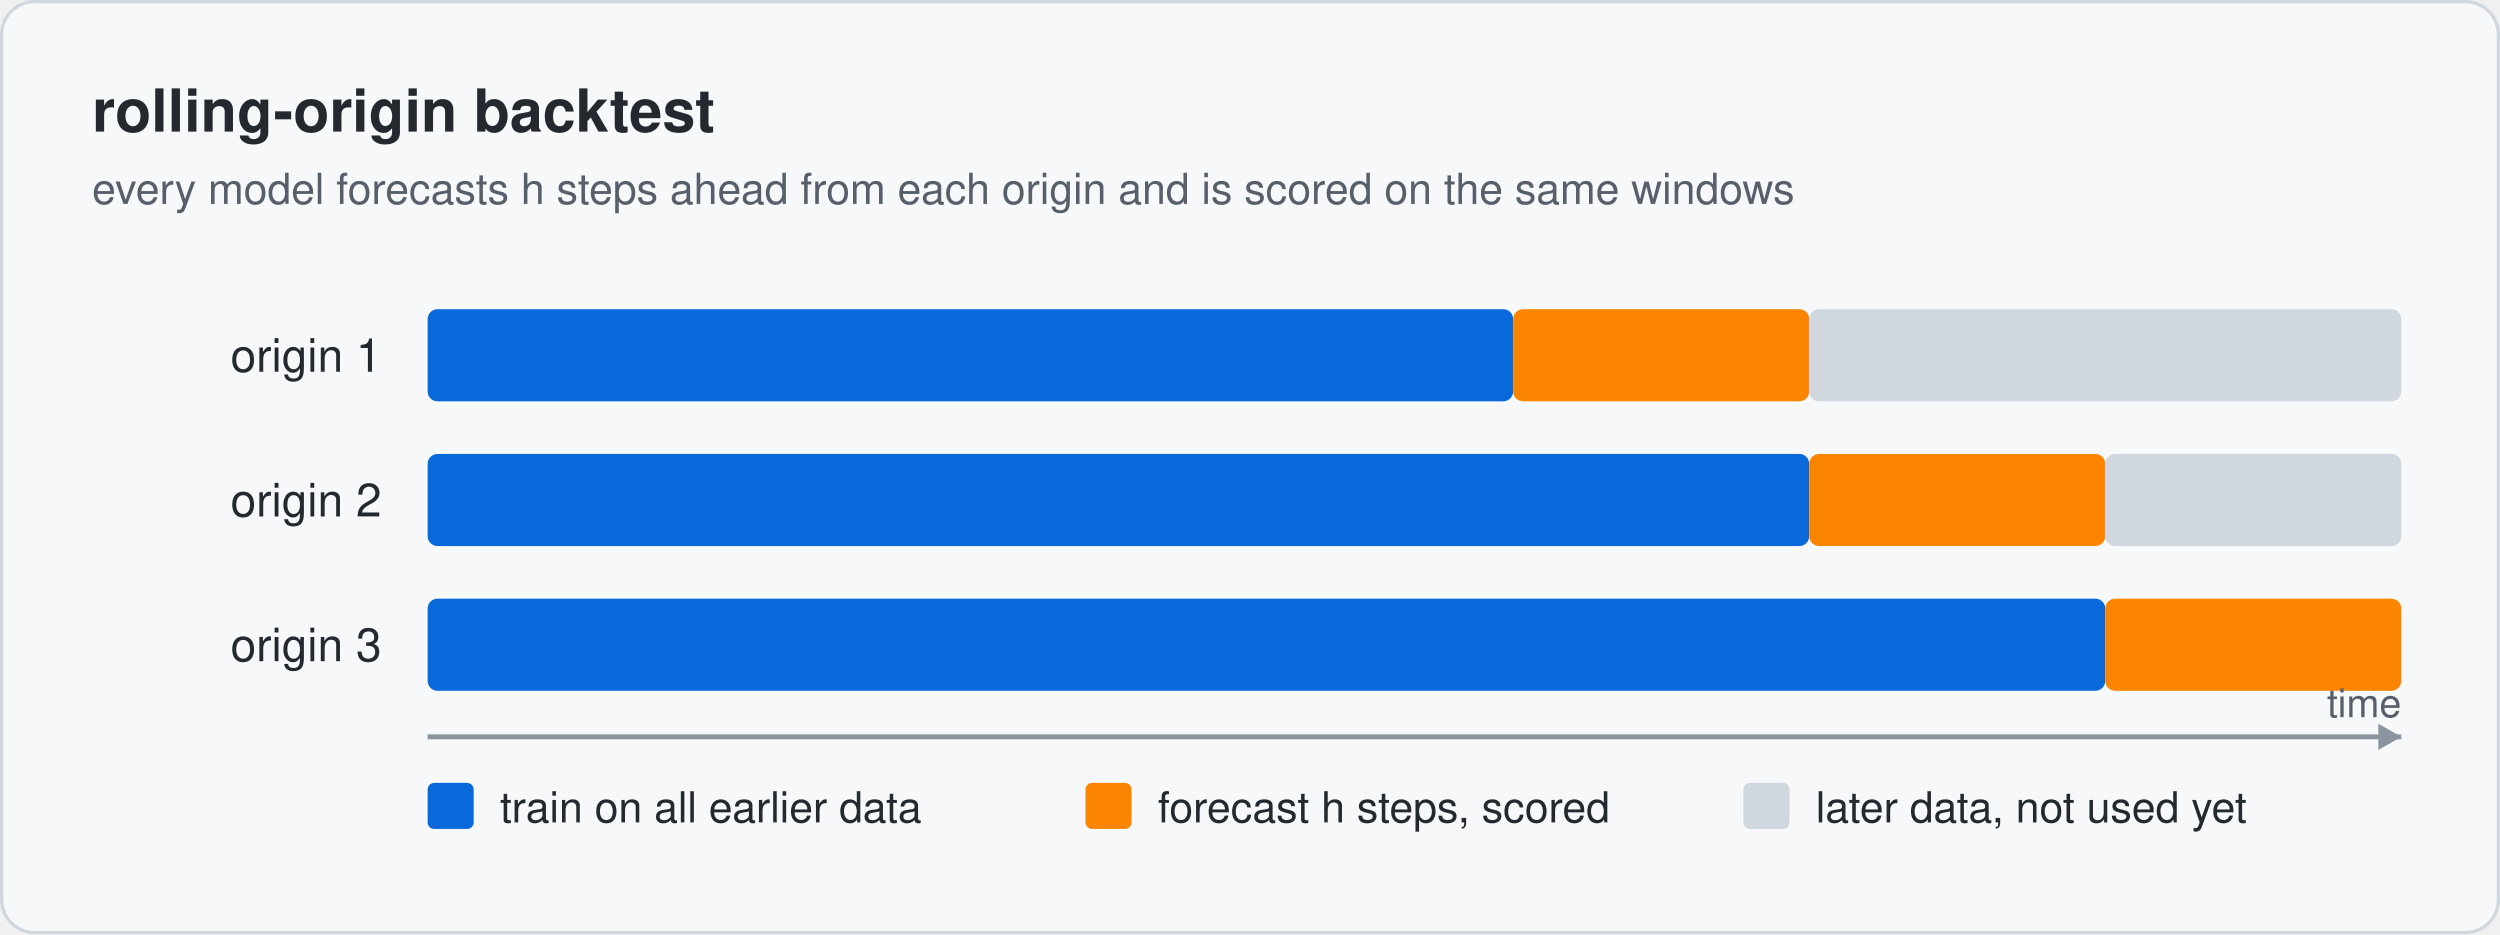
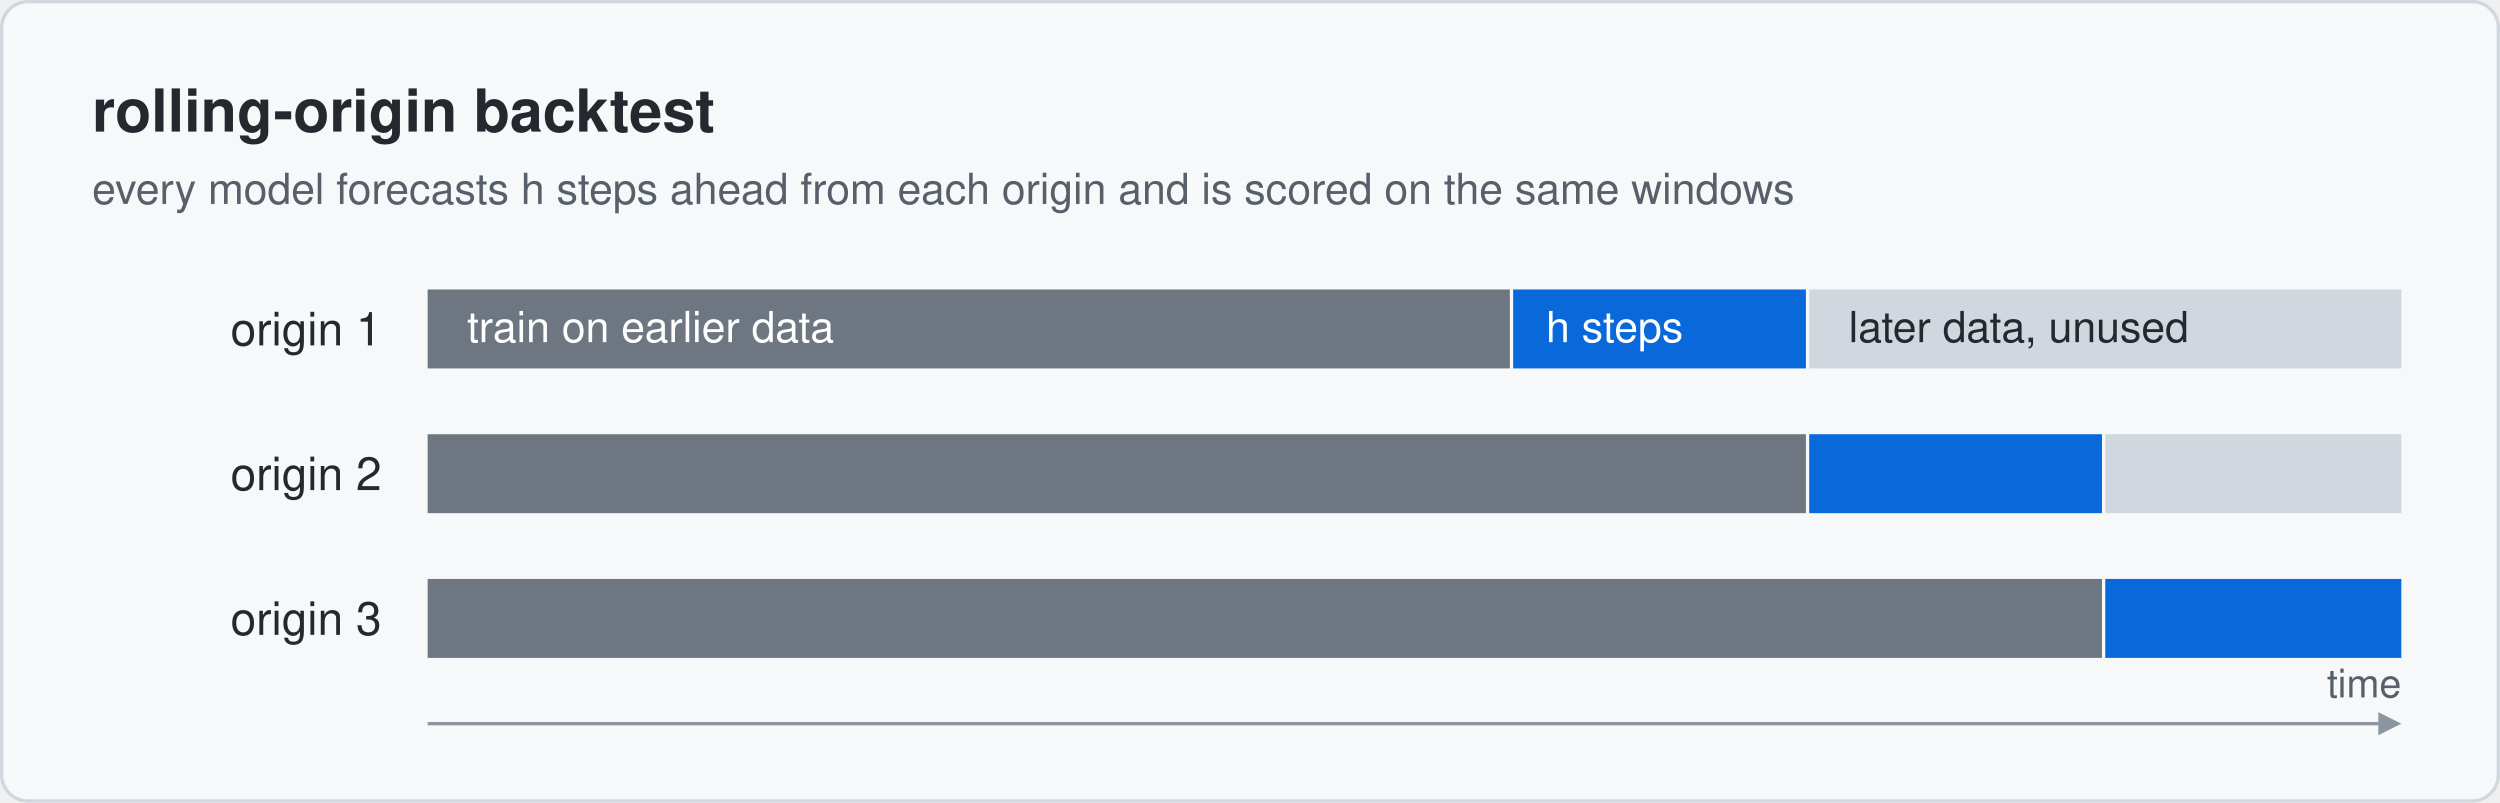
- <svg xmlns="http://www.w3.org/2000/svg" width="760" height="284" viewBox="0 0 760 284" role="img" aria-labelledby="t d" font-family="-apple-system, 'Segoe UI', Helvetica, Arial, sans-serif">
-   <rect x="0.5" y="0.5" width="759" height="283" rx="10" fill="#f6f8fa" stroke="#d0d7de" />
-   <text x="28" y="40" font-size="18" font-weight="600" fill="#24292f">rolling-origin backtest</text>
-   <text x="28" y="62" font-size="13" fill="#57606a">every model forecasts h steps ahead from each origin and is scored on the same windows</text>
-   <text x="116" y="113" text-anchor="end" font-size="14" fill="#24292f">origin 1</text>
-   <rect x="130" y="94" width="330.0" height="28" rx="3" fill="#0969da" />
-   <rect x="460.0" y="94" width="90.0" height="28" rx="3" fill="#fb8500" />
-   <rect x="550.0" y="94" width="180.0" height="28" rx="3" fill="#d0d7de" />
-   <text x="116" y="157" text-anchor="end" font-size="14" fill="#24292f">origin 2</text>
-   <rect x="130" y="138" width="420.0" height="28" rx="3" fill="#0969da" />
-   <rect x="550.0" y="138" width="90.0" height="28" rx="3" fill="#fb8500" />
-   <rect x="640.0" y="138" width="90.0" height="28" rx="3" fill="#d0d7de" />
-   <text x="116" y="201" text-anchor="end" font-size="14" fill="#24292f">origin 3</text>
-   <rect x="130" y="182" width="510.0" height="28" rx="3" fill="#0969da" />
-   <rect x="640.0" y="182" width="90.0" height="28" rx="3" fill="#fb8500" />
-   <line x1="130" y1="224" x2="730" y2="224" stroke="#8c959f" stroke-width="1.5" />
-   <polygon points="730,224 723,220 723,228" fill="#8c959f" />
-   <text x="730" y="218" text-anchor="end" font-size="12" fill="#57606a">time</text>
-   <rect x="130" y="238" width="14" height="14" rx="2" fill="#0969da" />
-   <text x="152" y="250" font-size="13" fill="#24292f">train on all earlier data</text>
-   <rect x="330" y="238" width="14" height="14" rx="2" fill="#fb8500" />
-   <text x="352" y="250" font-size="13" fill="#24292f">forecast h steps, scored</text>
-   <rect x="530" y="238" width="14" height="14" rx="2" fill="#d0d7de" />
-   <text x="552" y="250" font-size="13" fill="#24292f">later data, not used yet</text>
+ <svg xmlns="http://www.w3.org/2000/svg" width="760" height="244" viewBox="0 0 760 244" role="img" aria-labelledby="t d" font-family="-apple-system, 'Segoe UI', Helvetica, Arial, sans-serif">
+   <style>.num{font-variant-numeric:tabular-nums}.bg{fill:#f6f8fa;stroke:#d0d7de}.ink{fill:#24292f}.muted{fill:#57606a}.accent{fill:#0969da}.strong{fill:#57606a}.mark{fill:#8c959f}.faint{fill:#d0d7de}.train{fill:#6e7781}.on-accent{fill:#ffffff}.on-train{fill:#ffffff}.line{stroke:#d0d7de}.axis{stroke:#8c959f}.head{fill:#8c959f}@media (prefers-color-scheme:dark){.bg{fill:#0d1117;stroke:#30363d}.ink{fill:#e6edf3}.muted{fill:#8b949e}.accent{fill:#58a6ff}.strong{fill:#b1bac4}.mark{fill:#6e7681}.faint{fill:#21262d}.train{fill:#484f58}.on-accent{fill:#0d1117}.on-train{fill:#e6edf3}.line{stroke:#30363d}.axis{stroke:#6e7681}.head{fill:#6e7681}}</style>
+   <rect class="bg" x="0.5" y="0.5" width="759" height="243" rx="8" />
+   <text class="ink" x="28" y="40" font-size="18" font-weight="600">rolling-origin backtest</text>
+   <text class="muted" x="28" y="62" font-size="13">every model forecasts h steps ahead from each origin and is scored on the same windows</text>
+   <text class="ink" x="116" y="105" text-anchor="end" font-size="14">origin 1</text>
+   <rect class="train" x="130" y="88" width="329.0" height="24" />
+   <rect class="accent" x="460.0" y="88" width="89.0" height="24" />
+   <rect class="faint" x="550.0" y="88" width="180.0" height="24" />
+   <text class="on-train" x="142" y="104" font-size="13">train on earlier data</text>
+   <text class="on-accent" x="470.0" y="104" font-size="13">h steps</text>
+   <text class="ink" x="562.0" y="104" font-size="13">later data, unused</text>
+   <text class="ink" x="116" y="149" text-anchor="end" font-size="14">origin 2</text>
+   <rect class="train" x="130" y="132" width="419.0" height="24" />
+   <rect class="accent" x="550.0" y="132" width="89.0" height="24" />
+   <rect class="faint" x="640.0" y="132" width="90.0" height="24" />
+   <text class="ink" x="116" y="193" text-anchor="end" font-size="14">origin 3</text>
+   <rect class="train" x="130" y="176" width="509.0" height="24" />
+   <rect class="accent" x="640.0" y="176" width="90.0" height="24" />
+   <line class="axis" x1="130" y1="220" x2="724" y2="220" stroke-width="1" />
+   <polygon class="head" points="730,220 723,216.5 723,223.5" />
+   <text class="muted" x="730" y="212" text-anchor="end" font-size="12">time</text>
</svg>
